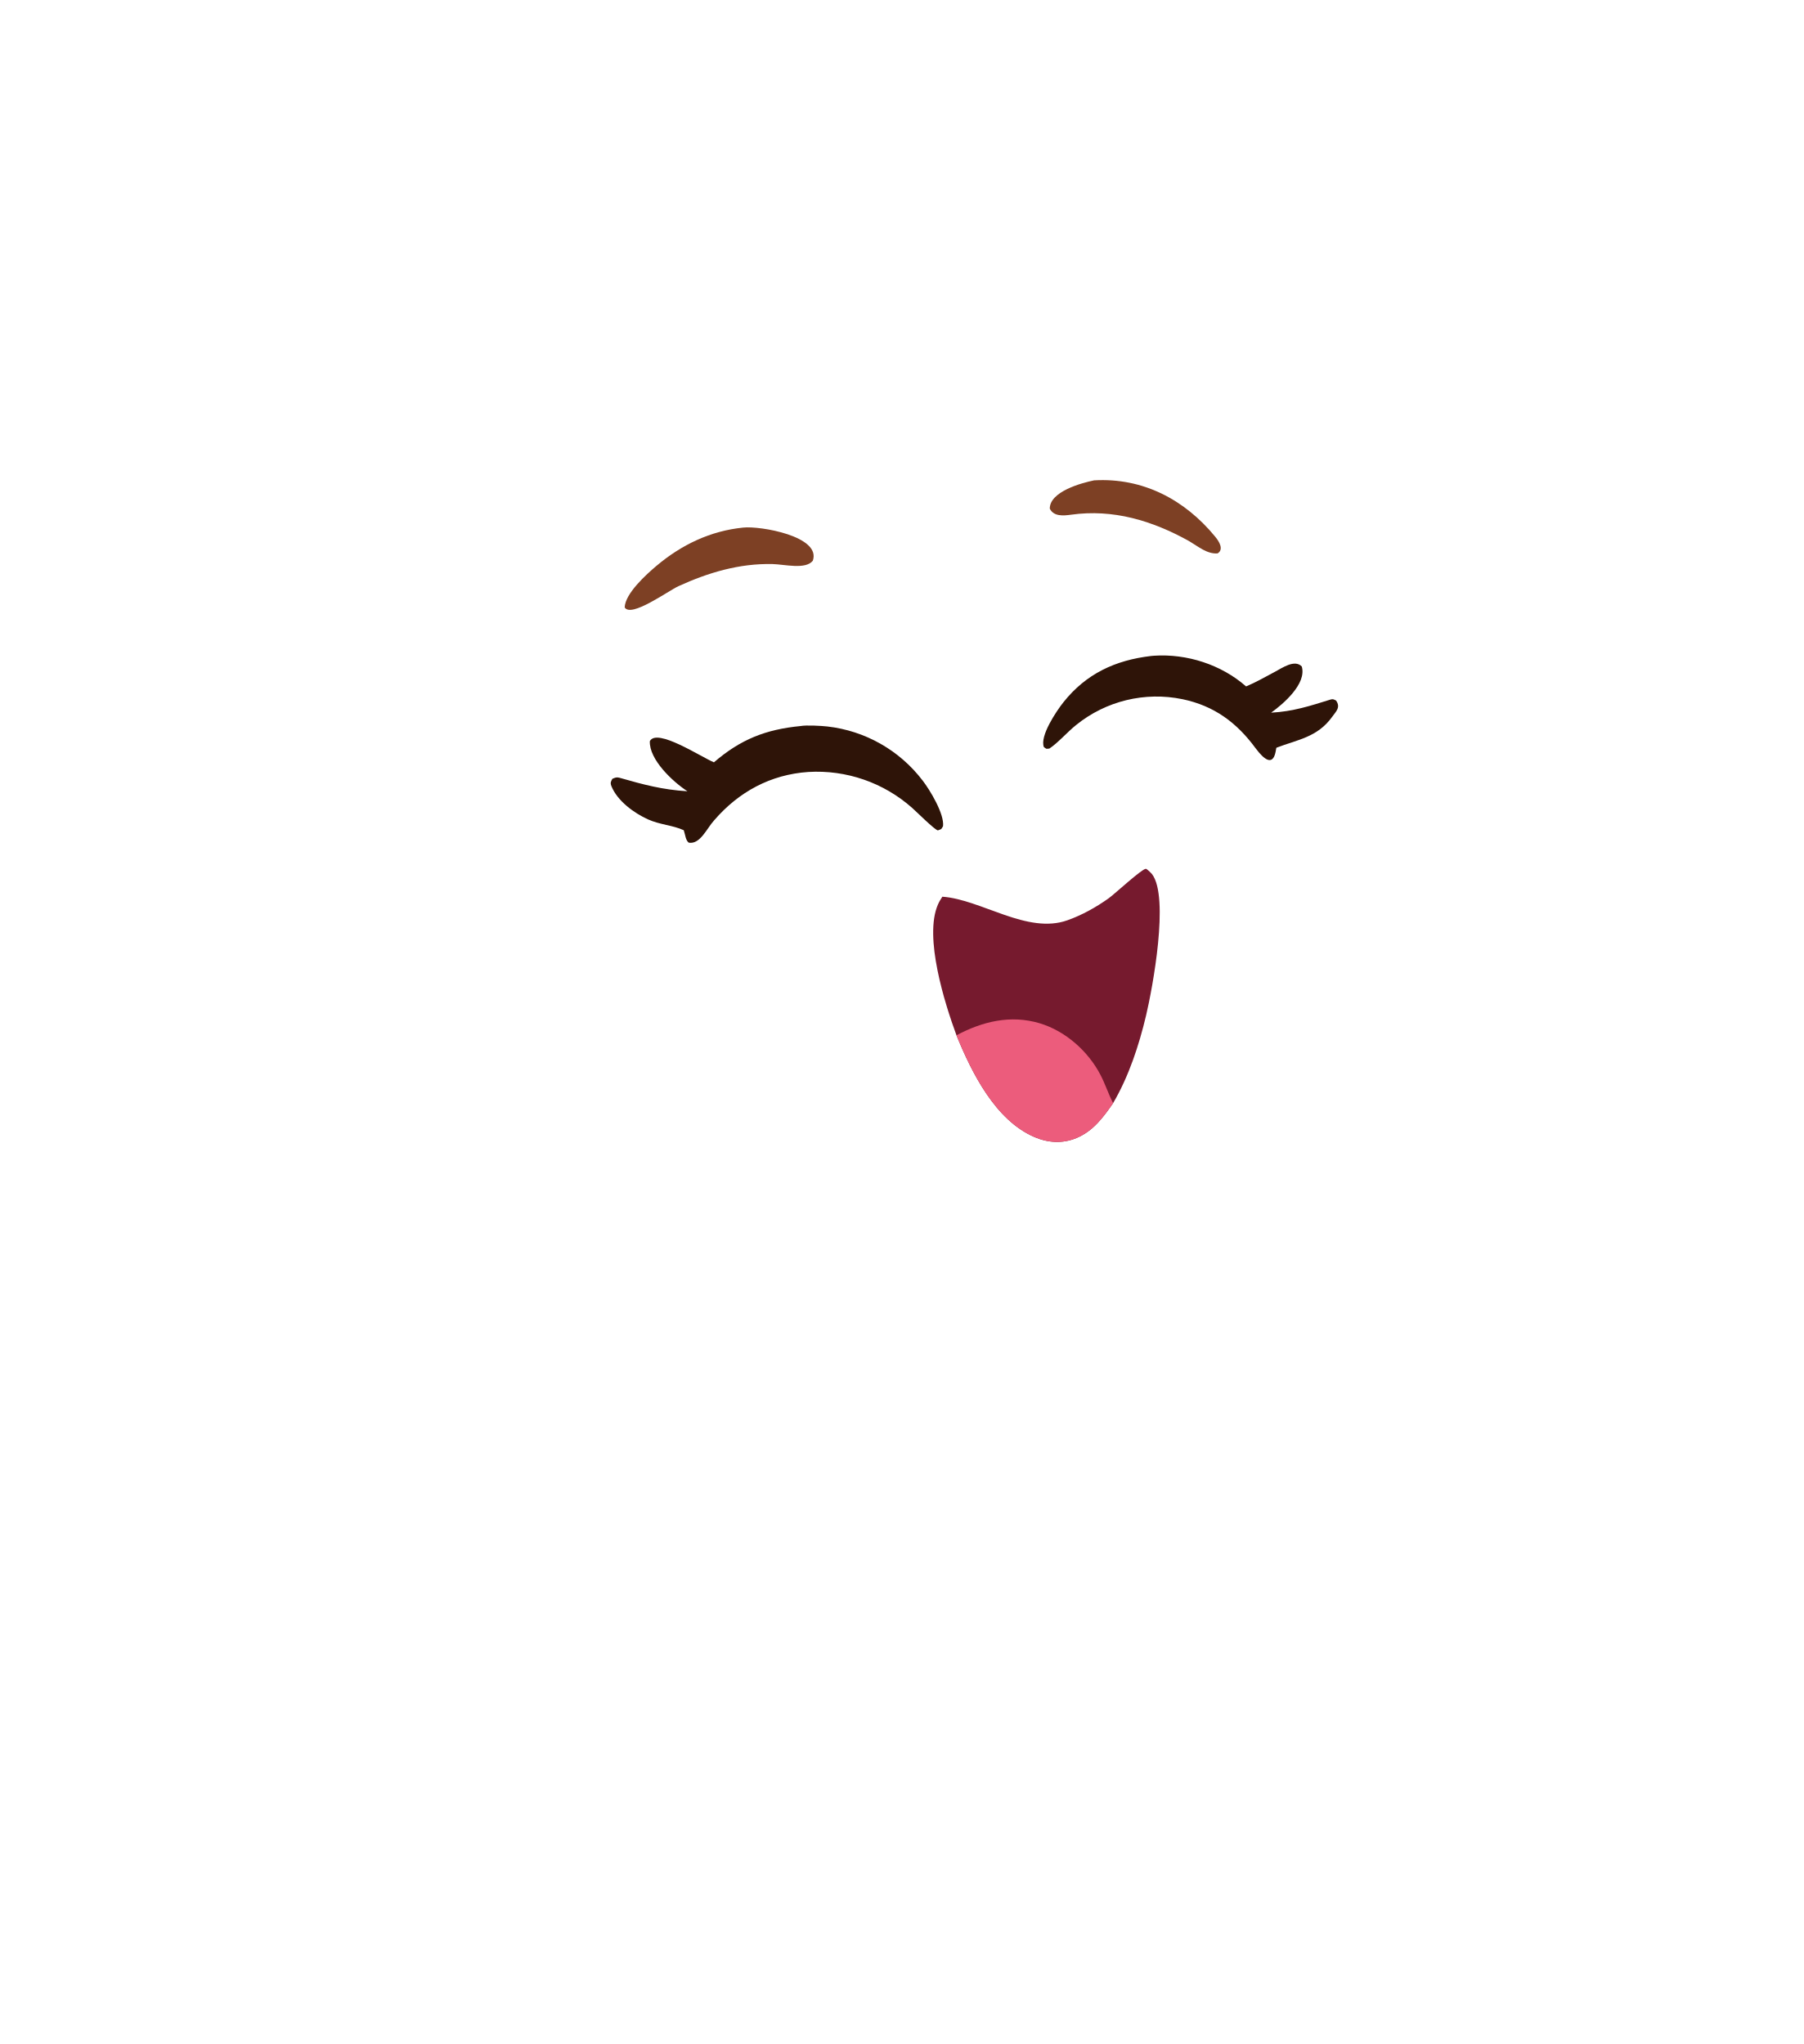
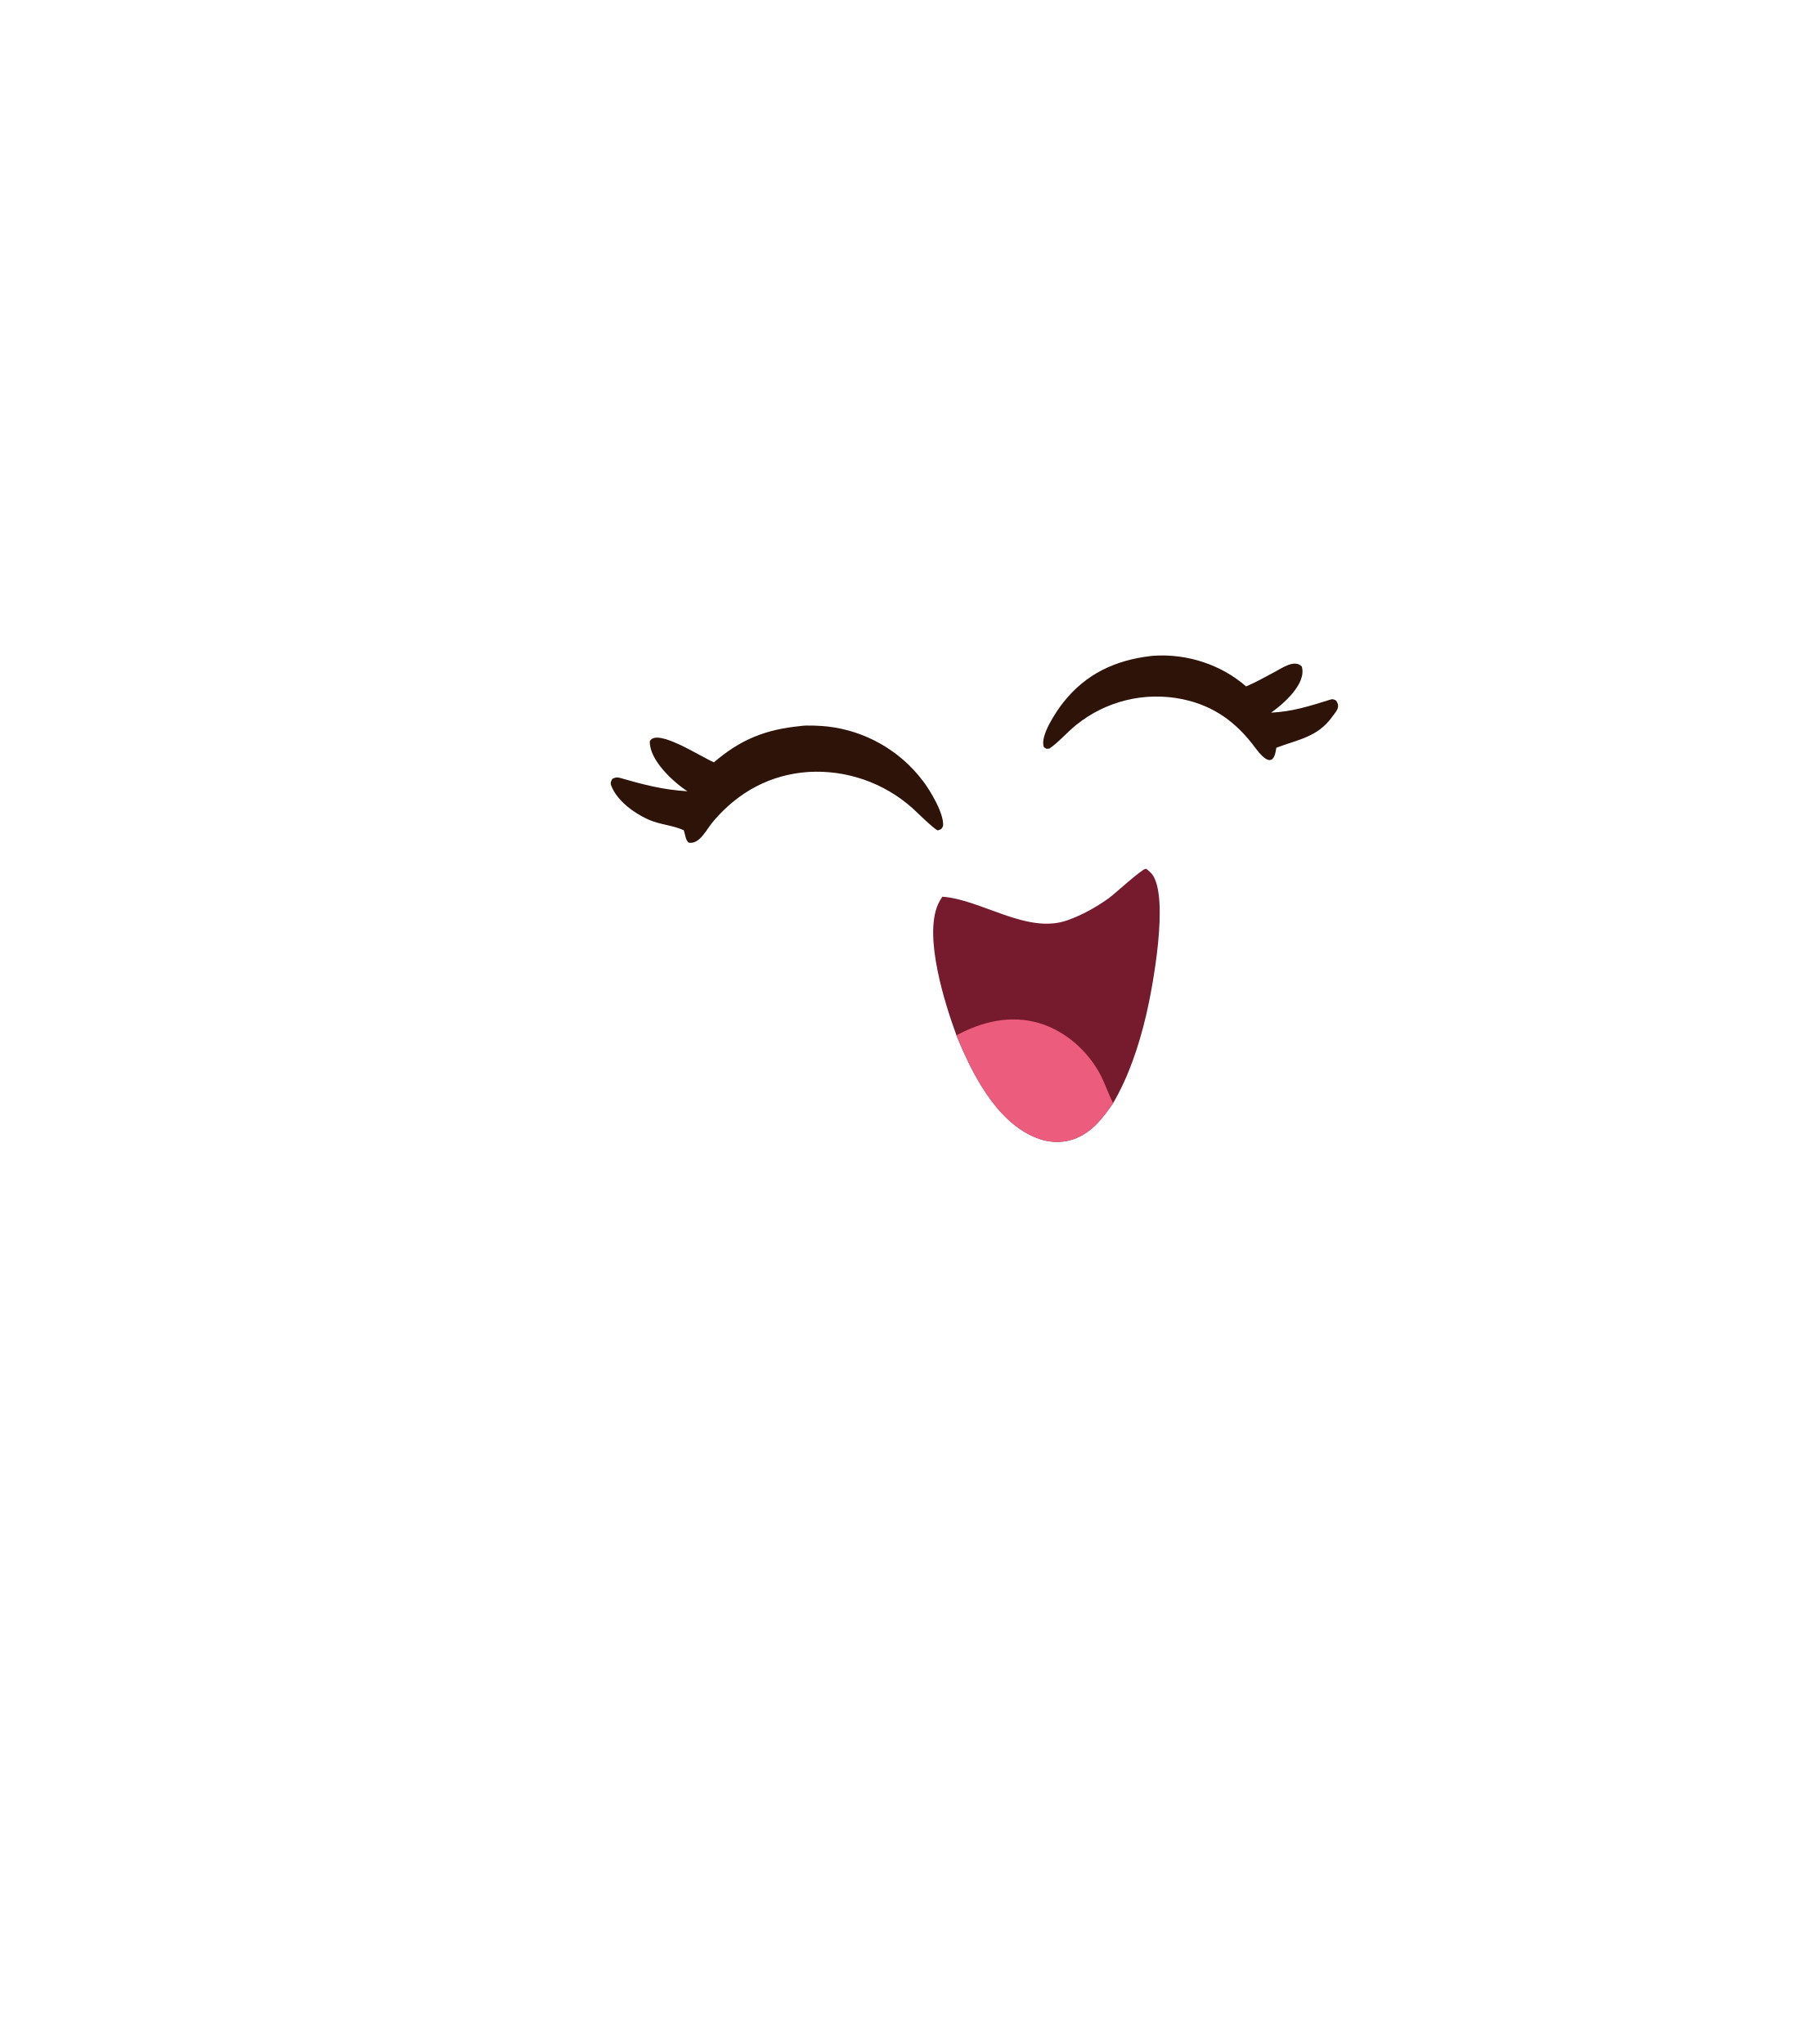
<svg xmlns="http://www.w3.org/2000/svg" width="1178" height="1335" viewBox="0 0 1178 1335" fill="none">
  <path d="M522.774 474.201C526.414 473.496 536.412 474.046 540.251 474.487C564.908 477.276 587.371 490.008 602.429 509.739C607.258 515.936 616.756 531.703 615.801 539.626C614.313 542.037 615.169 541.261 612.418 542.359C610.208 541.894 598.731 530.408 595.648 527.683C577.058 511.156 552.658 502.705 527.835 504.193C503.145 505.868 482.336 517.216 466.372 535.745C461.56 540.953 457.197 551.721 449.718 550.362C447.648 548.66 447.549 545.415 446.493 542.252C439.454 538.968 430.92 538.689 423.133 535.16C414.016 531.033 403.113 523.122 399.232 513.413C398.343 511.182 398.983 510.3 399.889 508.65C401.7 507.937 402.548 507.409 404.592 507.995C420.124 512.453 432.673 515.812 448.895 516.799C439.454 510.699 423.789 496.127 424.346 484.057C428.95 475.275 457.729 494.391 466.197 497.897C483.616 482.885 500.029 476.404 522.774 474.201Z" fill="#2E1408" />
-   <path d="M485.329 344.578C496.299 343.363 536.496 350.242 530.745 366.273C525.901 372.168 512.363 368.593 504.518 368.405C482.844 367.882 462.426 373.984 443.063 382.84C436.099 386.045 412.115 403.64 407.918 396.732C408.184 387.65 422.087 375.111 428.744 369.51C445.107 355.738 463.93 346.734 485.329 344.578Z" fill="#7D4024" />
  <path d="M751.704 428.438C752.335 428.369 752.965 428.314 753.596 428.275C775.078 426.873 797.475 434.06 813.688 448.324C820.323 445.542 826.035 442.204 832.348 438.865C837.302 436.244 845.318 430.488 850.04 435.269C853.432 446.523 838.015 459.768 830.036 465.467C844.38 464.706 855.391 461.078 868.857 456.89C870.486 456.385 871.026 456.868 872.46 457.556C875.59 462.03 872.385 464.695 869.908 468.169C860.255 481.626 847.24 483.057 833.519 488.353C832.956 488.567 832.918 506.162 819.903 488.711C807.601 471.955 792.859 460.989 772.165 456.669C747.666 451.59 722.183 457.768 702.728 473.504C696.993 478.08 690.831 485.238 685.232 488.91C682.672 489.1 683.828 489.395 681.666 487.966C678.746 480.828 689.915 464.325 694.359 458.725C709.221 440.006 728.331 431.17 751.704 428.438Z" fill="#2E1408" />
-   <path d="M714.451 313.734C746.194 311.886 773.59 326.207 793.579 350.607C796.078 353.658 799.336 358.838 795.087 361.443C788.249 361.958 782.717 357.108 776.36 353.352C752.401 340.049 726.948 332.33 699.424 336.165C694.267 336.884 688.053 337.413 685.501 332.204C685.47 321.125 705.924 315.474 714.451 313.734Z" fill="#7D4024" />
  <path d="M624.564 676.186C616.932 655.443 603.184 612.039 612.466 590.776C613.255 588.971 614.265 587.304 615.348 585.667C640.748 587.413 670.713 610.418 697.015 601.065C706.618 597.652 715.83 592.516 724.102 586.586C727.845 583.902 745.465 567.59 748.192 567.441C748.944 567.399 751.934 570.46 752.354 571.024C763.649 586.21 752.649 645.24 748.375 663.264C743.731 682.848 737.082 703.067 726.856 720.502C720.354 729.863 713.831 738.722 702.938 743.277C693.886 747.062 684.342 746.461 675.433 742.621C649.856 731.599 634.527 700.54 624.564 676.186Z" fill="#761A2E" />
  <path d="M624.563 676.186C641.532 667.132 659.883 662.667 678.808 668.301C695.765 673.351 710.583 686.566 718.673 702.178C721.754 708.127 723.812 714.587 726.856 720.502C720.354 729.863 713.831 738.723 702.938 743.277C693.886 747.062 684.342 746.461 675.433 742.622C649.855 731.599 634.526 700.541 624.563 676.186Z" fill="#EC5C7C" />
</svg>
